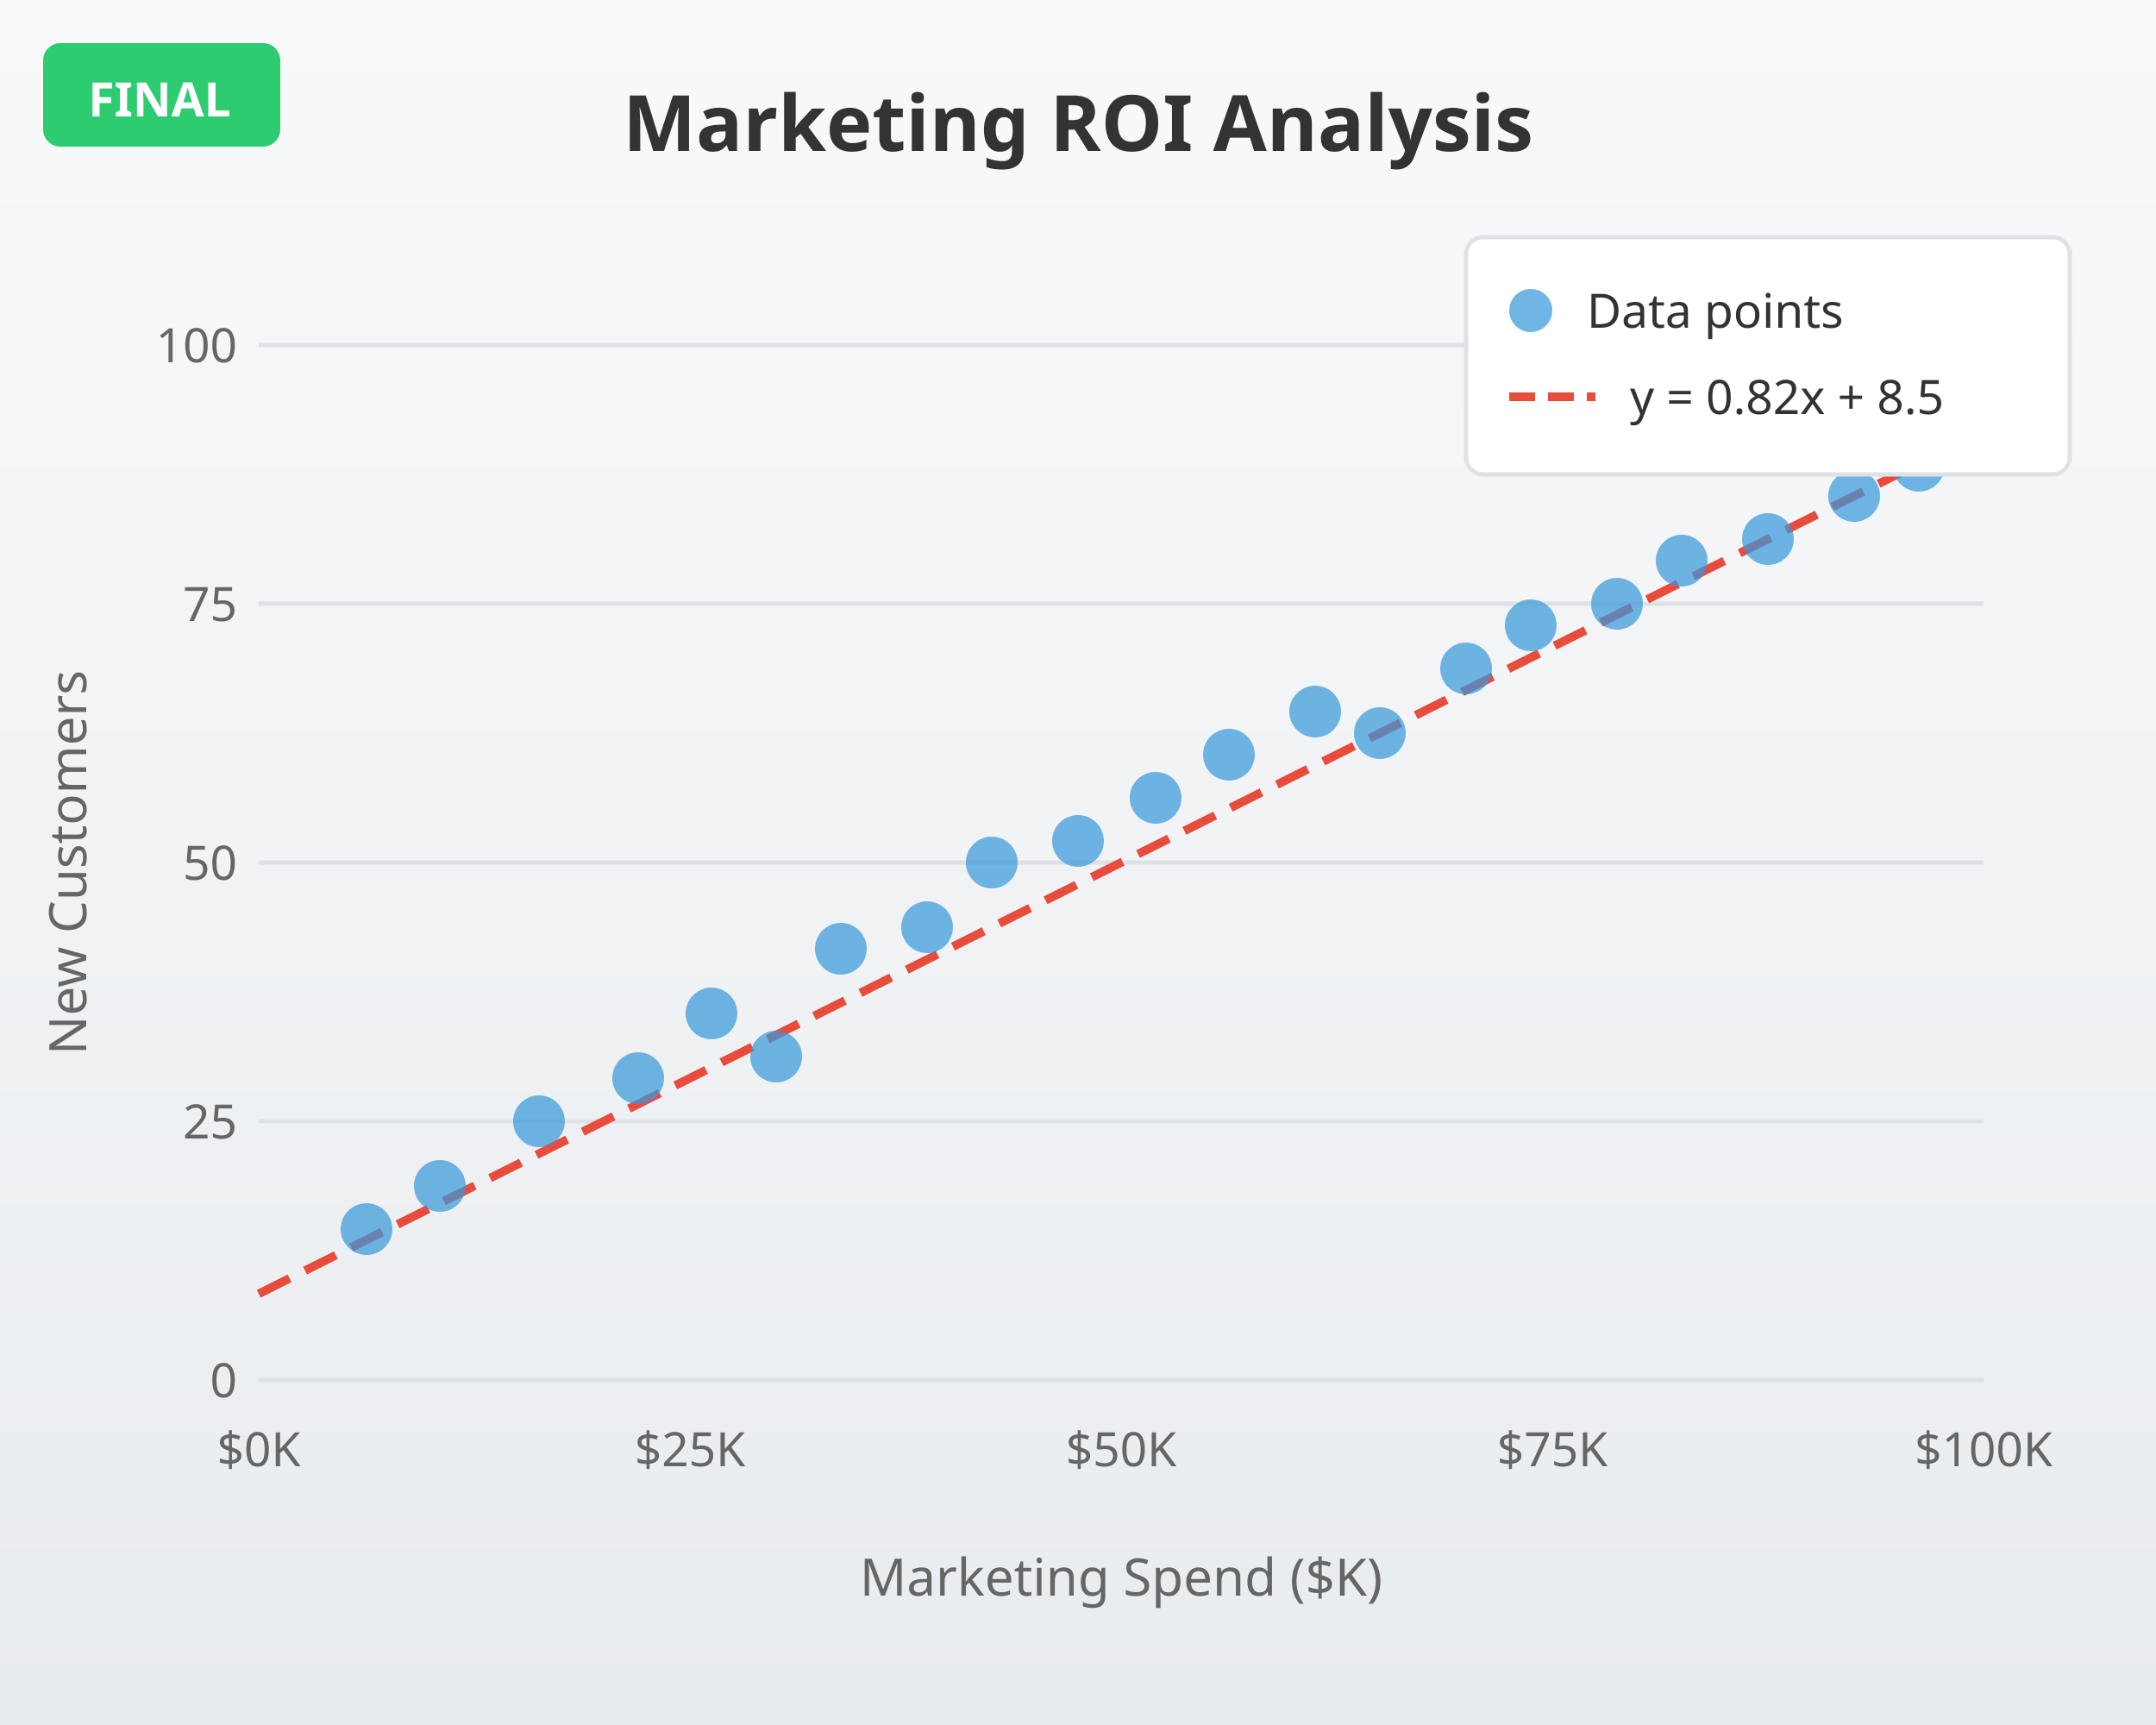
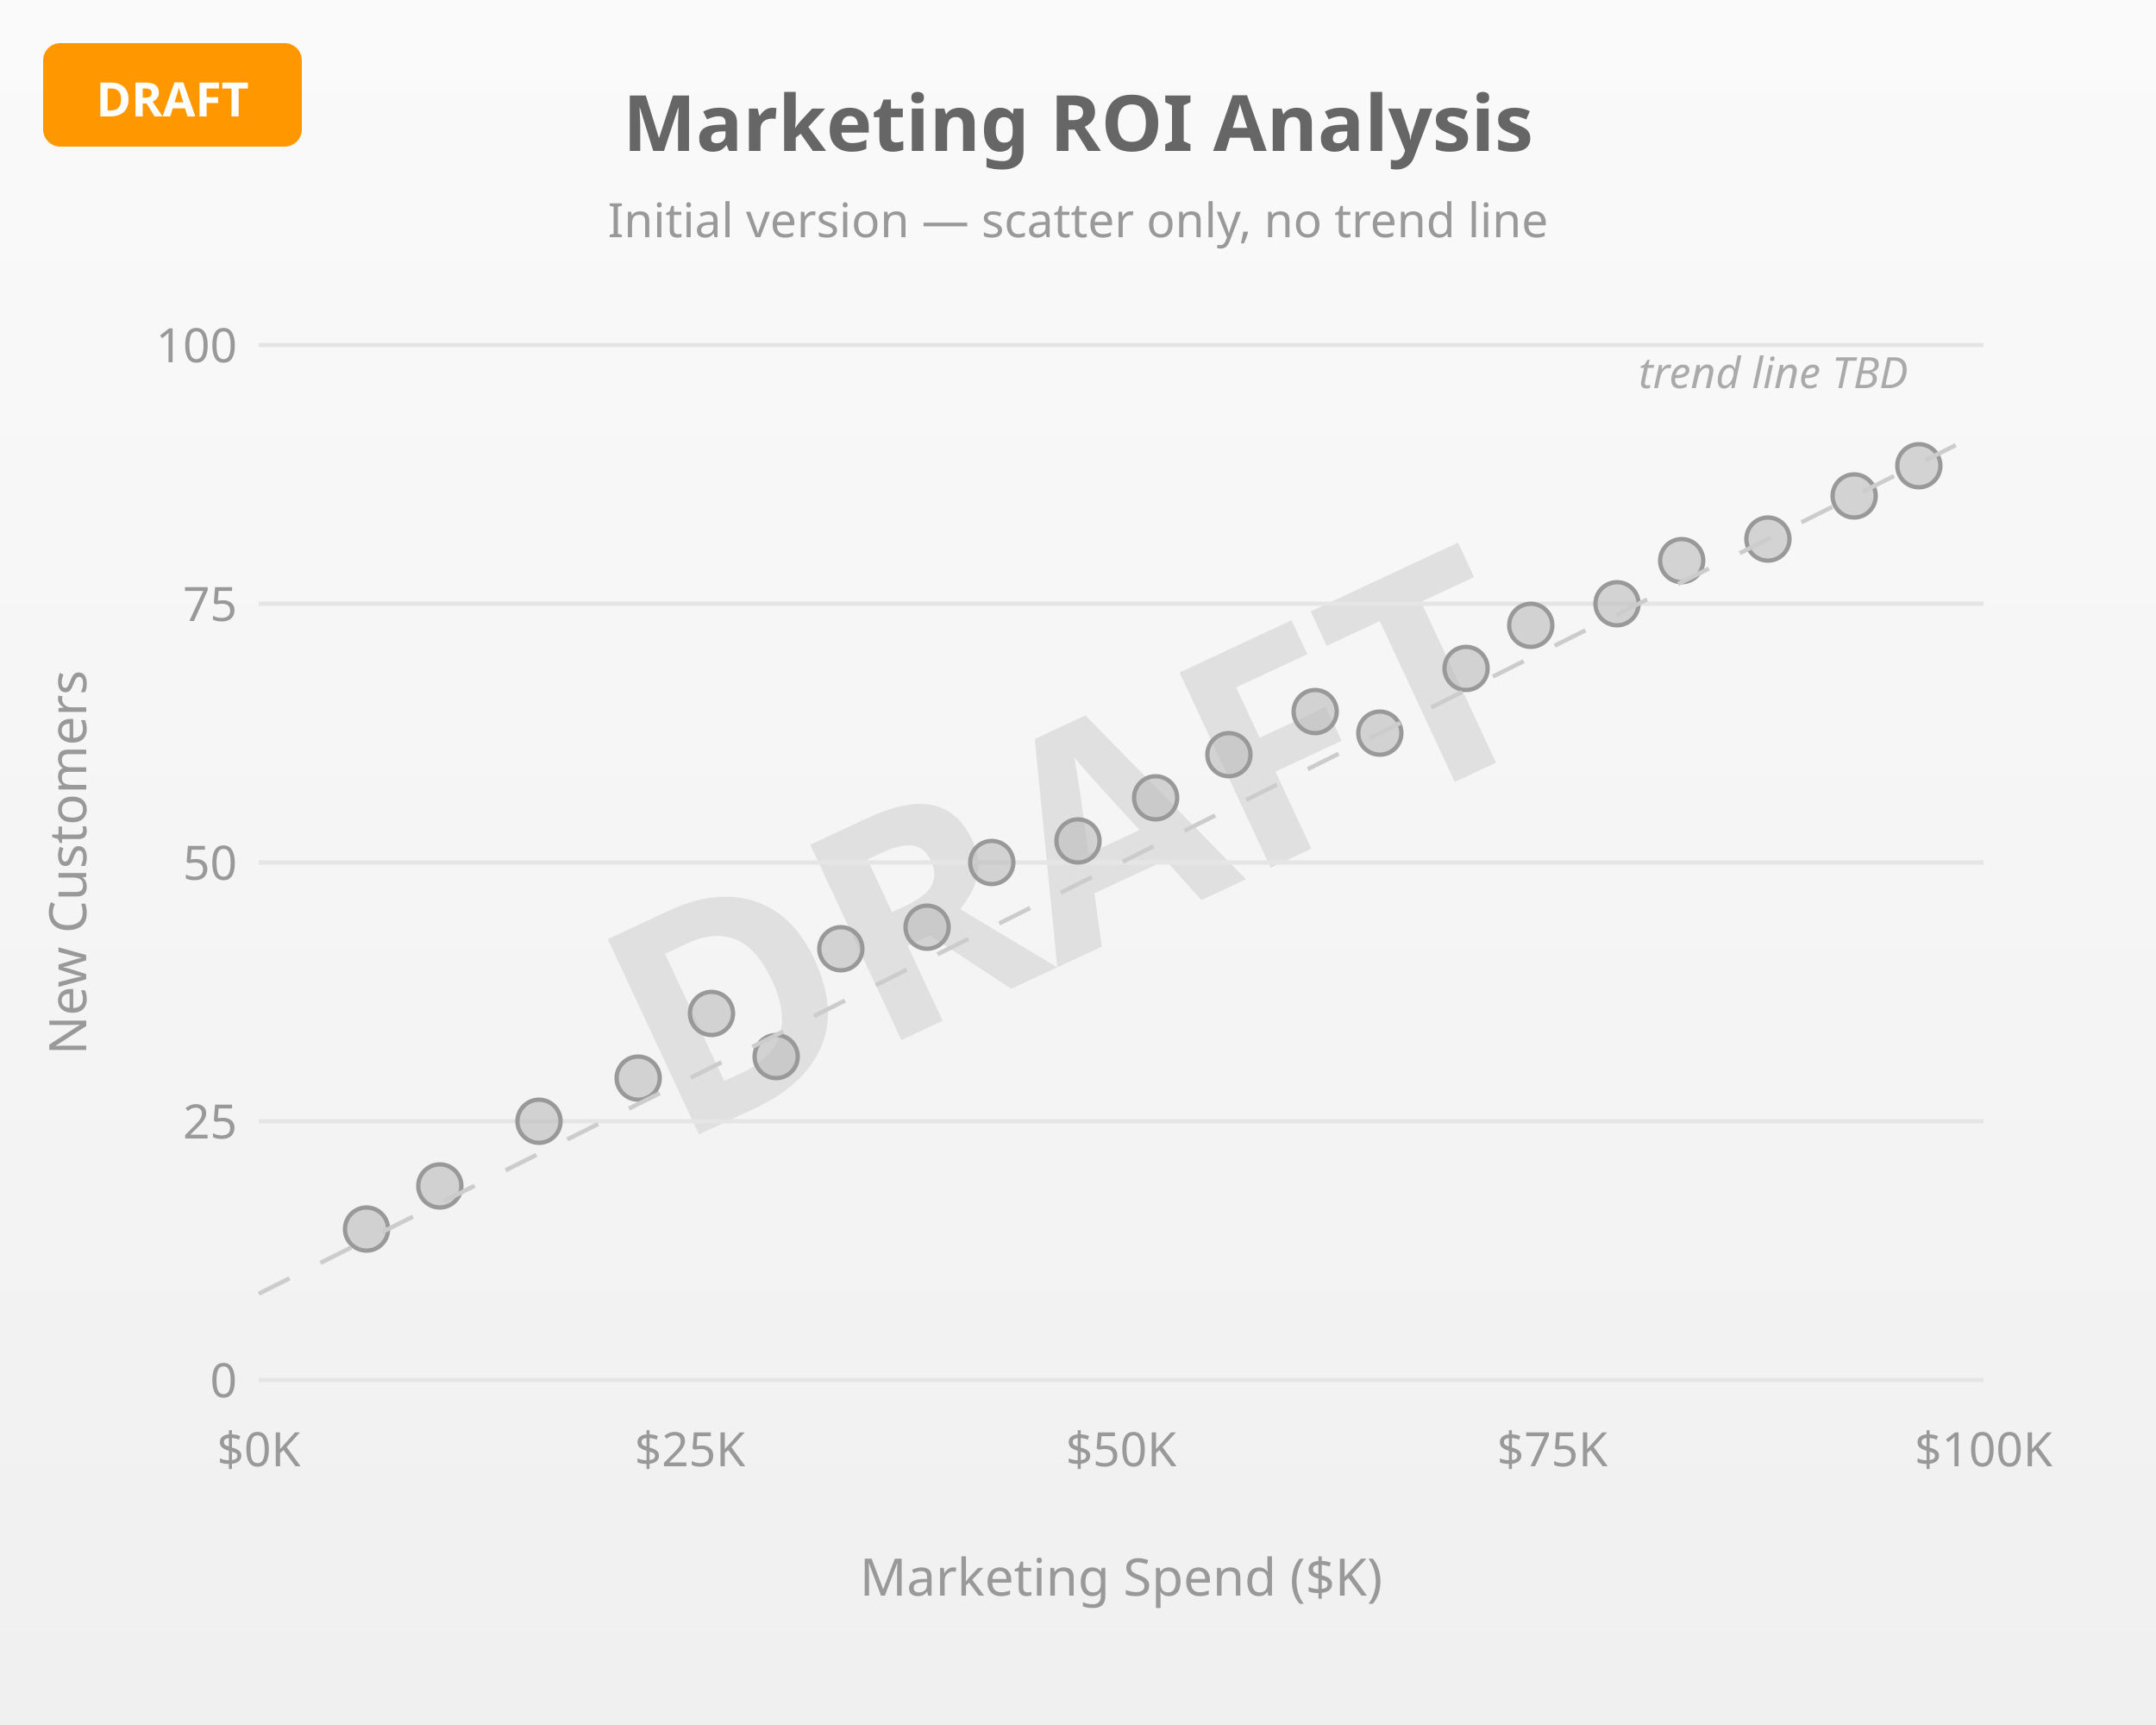
<svg xmlns="http://www.w3.org/2000/svg" viewBox="0 0 500 400">
  <defs>
    <linearGradient id="bg3" x1="0%" y1="0%" x2="0%" y2="100%">
-       <stop offset="0%" style="stop-color:#f8f9fa" />
-       <stop offset="100%" style="stop-color:#e9ecef" />
+       <stop offset="0%" style="stop-color:#fafafa" />
+       <stop offset="100%" style="stop-color:#f0f0f0" />
    </linearGradient>
  </defs>
  <rect width="500" height="400" fill="url(#bg3)" />
-   <text x="250" y="35" text-anchor="middle" font-family="system-ui" font-size="18" font-weight="bold" fill="#333">Marketing ROI Analysis</text>
-   <g stroke="#dee2e6" stroke-width="1">
+   <text x="250" y="220" text-anchor="middle" font-family="system-ui" font-size="70" font-weight="bold" fill="#e0e0e0" transform="rotate(-25 250 200)">DRAFT</text>
+   <text x="250" y="35" text-anchor="middle" font-family="system-ui" font-size="18" font-weight="bold" fill="#666">Marketing ROI Analysis</text>
+   <text x="250" y="55" text-anchor="middle" font-family="system-ui" font-size="11" fill="#999">Initial version — scatter only, no trend line</text>
+   <g stroke="#e5e5e5" stroke-width="1">
    <line x1="60" y1="320" x2="460" y2="320" />
    <line x1="60" y1="260" x2="460" y2="260" />
    <line x1="60" y1="200" x2="460" y2="200" />
    <line x1="60" y1="140" x2="460" y2="140" />
    <line x1="60" y1="80" x2="460" y2="80" />
  </g>
-   <g font-family="system-ui" font-size="11" fill="#666" text-anchor="end">
+   <g font-family="system-ui" font-size="11" fill="#999" text-anchor="end">
    <text x="55" y="324">0</text>
    <text x="55" y="264">25</text>
    <text x="55" y="204">50</text>
    <text x="55" y="144">75</text>
    <text x="55" y="84">100</text>
  </g>
-   <g font-family="system-ui" font-size="11" fill="#666" text-anchor="middle">
+   <g font-family="system-ui" font-size="11" fill="#999" text-anchor="middle">
    <text x="60" y="340">$0K</text>
    <text x="160" y="340">$25K</text>
    <text x="260" y="340">$50K</text>
    <text x="360" y="340">$75K</text>
    <text x="460" y="340">$100K</text>
  </g>
-   <line x1="60" y1="300" x2="460" y2="100" stroke="#e74c3c" stroke-width="2" stroke-dasharray="8,4" />
-   <g fill="#3498db" fill-opacity="0.7">
-     <circle cx="85" cy="285" r="6" />
-     <circle cx="102" cy="275" r="6" />
-     <circle cx="125" cy="260" r="6" />
-     <circle cx="148" cy="250" r="6" />
-     <circle cx="165" cy="235" r="6" />
-     <circle cx="180" cy="245" r="6" />
-     <circle cx="195" cy="220" r="6" />
-     <circle cx="215" cy="215" r="6" />
-     <circle cx="230" cy="200" r="6" />
-     <circle cx="250" cy="195" r="6" />
-     <circle cx="268" cy="185" r="6" />
-     <circle cx="285" cy="175" r="6" />
-     <circle cx="305" cy="165" r="6" />
-     <circle cx="320" cy="170" r="6" />
-     <circle cx="340" cy="155" r="6" />
-     <circle cx="355" cy="145" r="6" />
-     <circle cx="375" cy="140" r="6" />
-     <circle cx="390" cy="130" r="6" />
-     <circle cx="410" cy="125" r="6" />
-     <circle cx="430" cy="115" r="6" />
-     <circle cx="445" cy="108" r="6" />
+   <g fill="#bbb" fill-opacity="0.6" stroke="#999" stroke-width="1">
+     <circle cx="85" cy="285" r="5" />
+     <circle cx="102" cy="275" r="5" />
+     <circle cx="125" cy="260" r="5" />
+     <circle cx="148" cy="250" r="5" />
+     <circle cx="165" cy="235" r="5" />
+     <circle cx="180" cy="245" r="5" />
+     <circle cx="195" cy="220" r="5" />
+     <circle cx="215" cy="215" r="5" />
+     <circle cx="230" cy="200" r="5" />
+     <circle cx="250" cy="195" r="5" />
+     <circle cx="268" cy="185" r="5" />
+     <circle cx="285" cy="175" r="5" />
+     <circle cx="305" cy="165" r="5" />
+     <circle cx="320" cy="170" r="5" />
+     <circle cx="340" cy="155" r="5" />
+     <circle cx="355" cy="145" r="5" />
+     <circle cx="375" cy="140" r="5" />
+     <circle cx="390" cy="130" r="5" />
+     <circle cx="410" cy="125" r="5" />
+     <circle cx="430" cy="115" r="5" />
+     <circle cx="445" cy="108" r="5" />
  </g>
-   <rect x="340" y="55" width="140" height="55" fill="white" stroke="#dee2e6" rx="4" />
-   <circle cx="355" cy="72" r="5" fill="#3498db" fill-opacity="0.7" />
-   <text x="368" y="76" font-family="system-ui" font-size="11" fill="#333">Data points</text>
-   <line x1="350" y1="92" x2="370" y2="92" stroke="#e74c3c" stroke-width="2" stroke-dasharray="6,3" />
-   <text x="378" y="96" font-family="system-ui" font-size="11" fill="#333">y = 0.82x + 8.5</text>
-   <text x="260" y="370" text-anchor="middle" font-family="system-ui" font-size="12" fill="#666">Marketing Spend ($K)</text>
-   <text x="20" y="200" text-anchor="middle" font-family="system-ui" font-size="12" fill="#666" transform="rotate(-90,20,200)">New Customers</text>
-   <rect x="10" y="10" width="55" height="24" fill="#2ecc71" rx="4" />
-   <text x="37" y="27" text-anchor="middle" font-family="system-ui" font-size="11" font-weight="bold" fill="white">FINAL</text>
+   <line x1="60" y1="300" x2="460" y2="100" stroke="#ccc" stroke-width="1" stroke-dasharray="8,8" />
+   <text x="380" y="90" font-family="system-ui" font-size="10" fill="#aaa" font-style="italic">trend line TBD</text>
+   <text x="260" y="370" text-anchor="middle" font-family="system-ui" font-size="12" fill="#999">Marketing Spend ($K)</text>
+   <text x="20" y="200" text-anchor="middle" font-family="system-ui" font-size="12" fill="#999" transform="rotate(-90,20,200)">New Customers</text>
+   <rect x="10" y="10" width="60" height="24" fill="#ff9800" rx="4" />
+   <text x="40" y="27" text-anchor="middle" font-family="system-ui" font-size="11" font-weight="bold" fill="white">DRAFT</text>
</svg>
